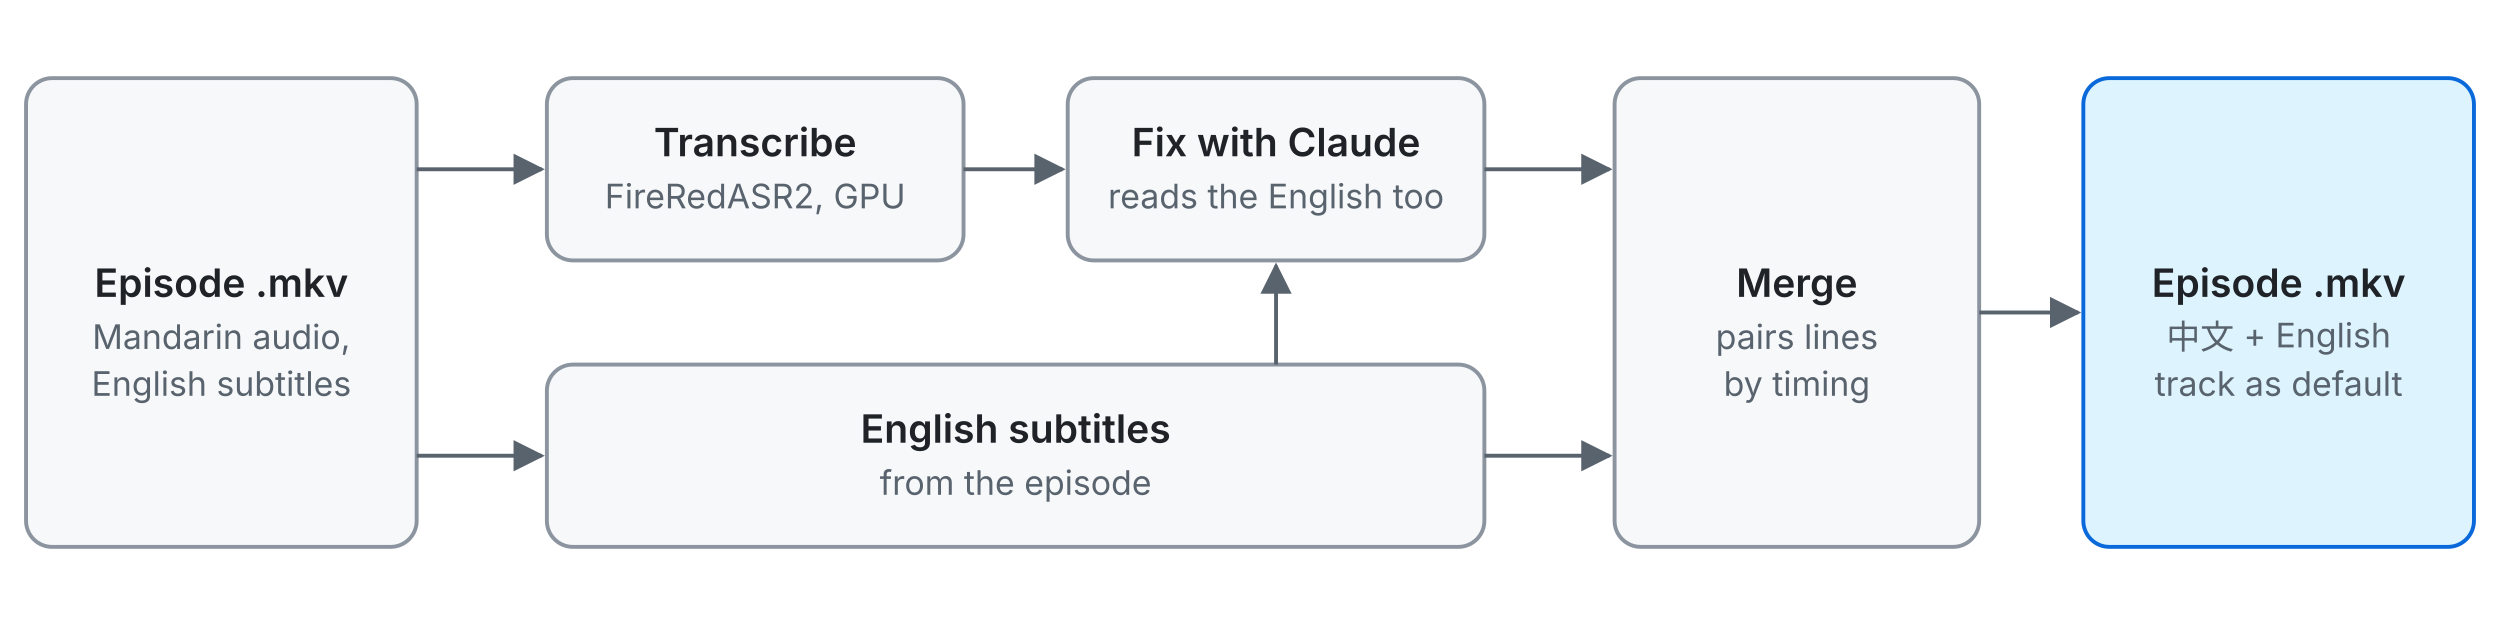
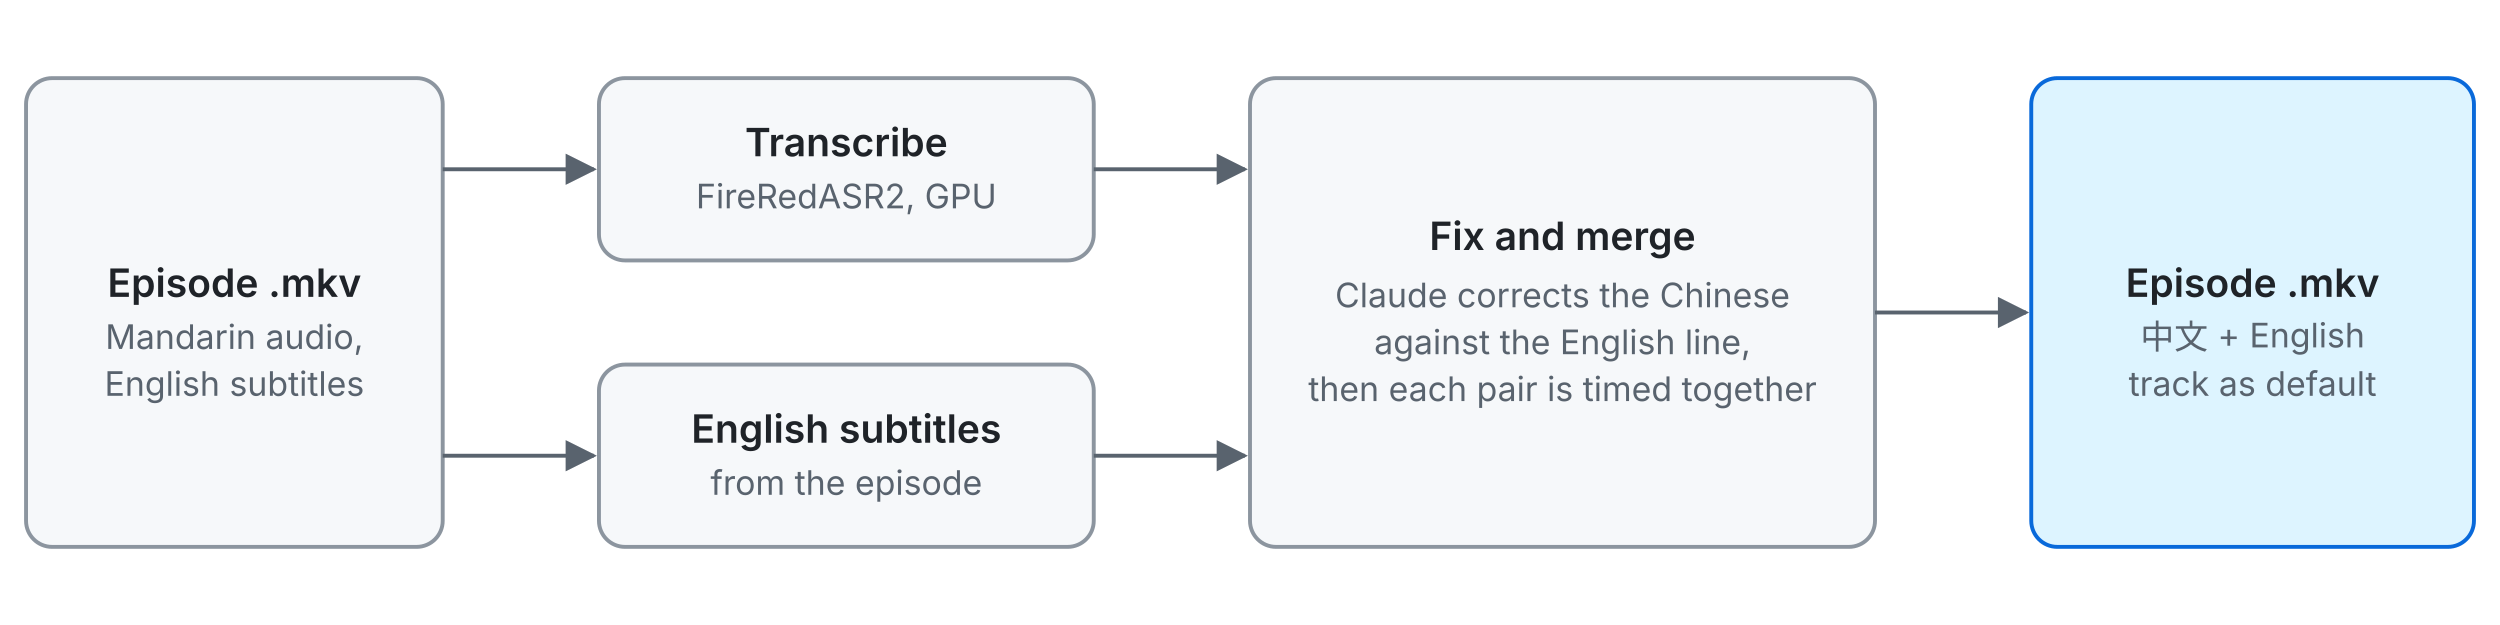
<svg xmlns="http://www.w3.org/2000/svg" viewBox="0 0 960 240" width="960" height="240" font-family="system-ui, -apple-system, Segoe UI, sans-serif">
  <style>
    .box { fill: #f6f8fa; stroke: #8c959f; stroke-width: 1.5; }
    .key { fill: #ddf4ff; stroke: #0969da; stroke-width: 1.5; }
    .t { fill: #1f2328; font-size: 15px; font-weight: 600; text-anchor: middle; }
    .s { fill: #59636e; font-size: 13px; text-anchor: middle; }
    .a { stroke: #59636e; stroke-width: 1.5; fill: none; marker-end: url(#h); }
    .hd { fill: #59636e; }
    @media (prefers-color-scheme: dark) {
      .box { fill: #151b23; stroke: #3d444d; }
      .key { fill: #0c2d6b; stroke: #4493f8; }
      .t { fill: #f0f6fc; }
      .s, .hd { fill: #9198a1; }
      .a { stroke: #9198a1; }
    }
  </style>
  <defs>
    <marker id="h" viewBox="0 0 10 10" refX="9" refY="5" markerWidth="8" markerHeight="8" orient="auto">
      <path class="hd" d="M0,0 L10,5 L0,10 z" />
    </marker>
  </defs>
-   <rect class="box" x="10" y="30" width="150" height="180" rx="10" />
-   <text class="t" x="85" y="114">Episode .mkv</text>
-   <text class="s" x="85" y="134">Mandarin audio,</text>
-   <text class="s" x="85" y="152">English subtitles</text>
-   <rect class="box" x="210" y="30" width="160" height="70" rx="10" />
-   <text class="t" x="290" y="60">Transcribe</text>
-   <text class="s" x="290" y="80">FireRedASR2, GPU</text>
-   <rect class="box" x="410" y="30" width="160" height="70" rx="10" />
-   <text class="t" x="490" y="60">Fix with Claude</text>
-   <text class="s" x="490" y="80">reads the English too</text>
-   <rect class="box" x="210" y="140" width="360" height="70" rx="10" />
-   <text class="t" x="390" y="170">English subtitles</text>
-   <text class="s" x="390" y="190">from the episode</text>
-   <rect class="box" x="620" y="30" width="140" height="180" rx="10" />
-   <text class="t" x="690" y="114">Merge</text>
-   <text class="s" x="690" y="134">pairs lines</text>
-   <text class="s" x="690" y="152">by timing</text>
-   <rect class="key" x="800" y="30" width="150" height="180" rx="10" />
-   <text class="t" x="875" y="114">Episode .mkv</text>
-   <text class="s" x="875" y="134">中文 + English</text>
-   <text class="s" x="875" y="152">track as default</text>
-   <path class="a" d="M160,65 H208" />
-   <path class="a" d="M370,65 H408" />
-   <path class="a" d="M570,65 H618" />
-   <path class="a" d="M160,175 H208" />
-   <path class="a" d="M570,175 H618" />
-   <path class="a" d="M490,140 V102" />
-   <path class="a" d="M760,120 H798" />
+   <rect class="box" x="10" y="30" width="160" height="180" rx="10" />
+   <text class="t" x="90" y="114">Episode .mkv</text>
+   <text class="s" x="90" y="134">Mandarin audio,</text>
+   <text class="s" x="90" y="152">English subtitles</text>
+   <rect class="box" x="230" y="30" width="190" height="70" rx="10" />
+   <text class="t" x="325" y="60">Transcribe</text>
+   <text class="s" x="325" y="80">FireRedASR2, GPU</text>
+   <rect class="box" x="230" y="140" width="190" height="70" rx="10" />
+   <text class="t" x="325" y="170">English subtitles</text>
+   <text class="s" x="325" y="190">from the episode</text>
+   <rect class="box" x="480" y="30" width="240" height="180" rx="10" />
+   <text class="t" x="600" y="96">Fix and merge</text>
+   <text class="s" x="600" y="118">Claude corrects the Chinese</text>
+   <text class="s" x="600" y="136">against the English line,</text>
+   <text class="s" x="600" y="154">then each pair is timed together</text>
+   <rect class="key" x="780" y="30" width="170" height="180" rx="10" />
+   <text class="t" x="865" y="114">Episode .mkv</text>
+   <text class="s" x="865" y="134">中文 + English</text>
+   <text class="s" x="865" y="152">track as default</text>
+   <path class="a" d="M170,65 H228" />
+   <path class="a" d="M170,175 H228" />
+   <path class="a" d="M420,65 H478" />
+   <path class="a" d="M420,175 H478" />
+   <path class="a" d="M720,120 H778" />
</svg>
